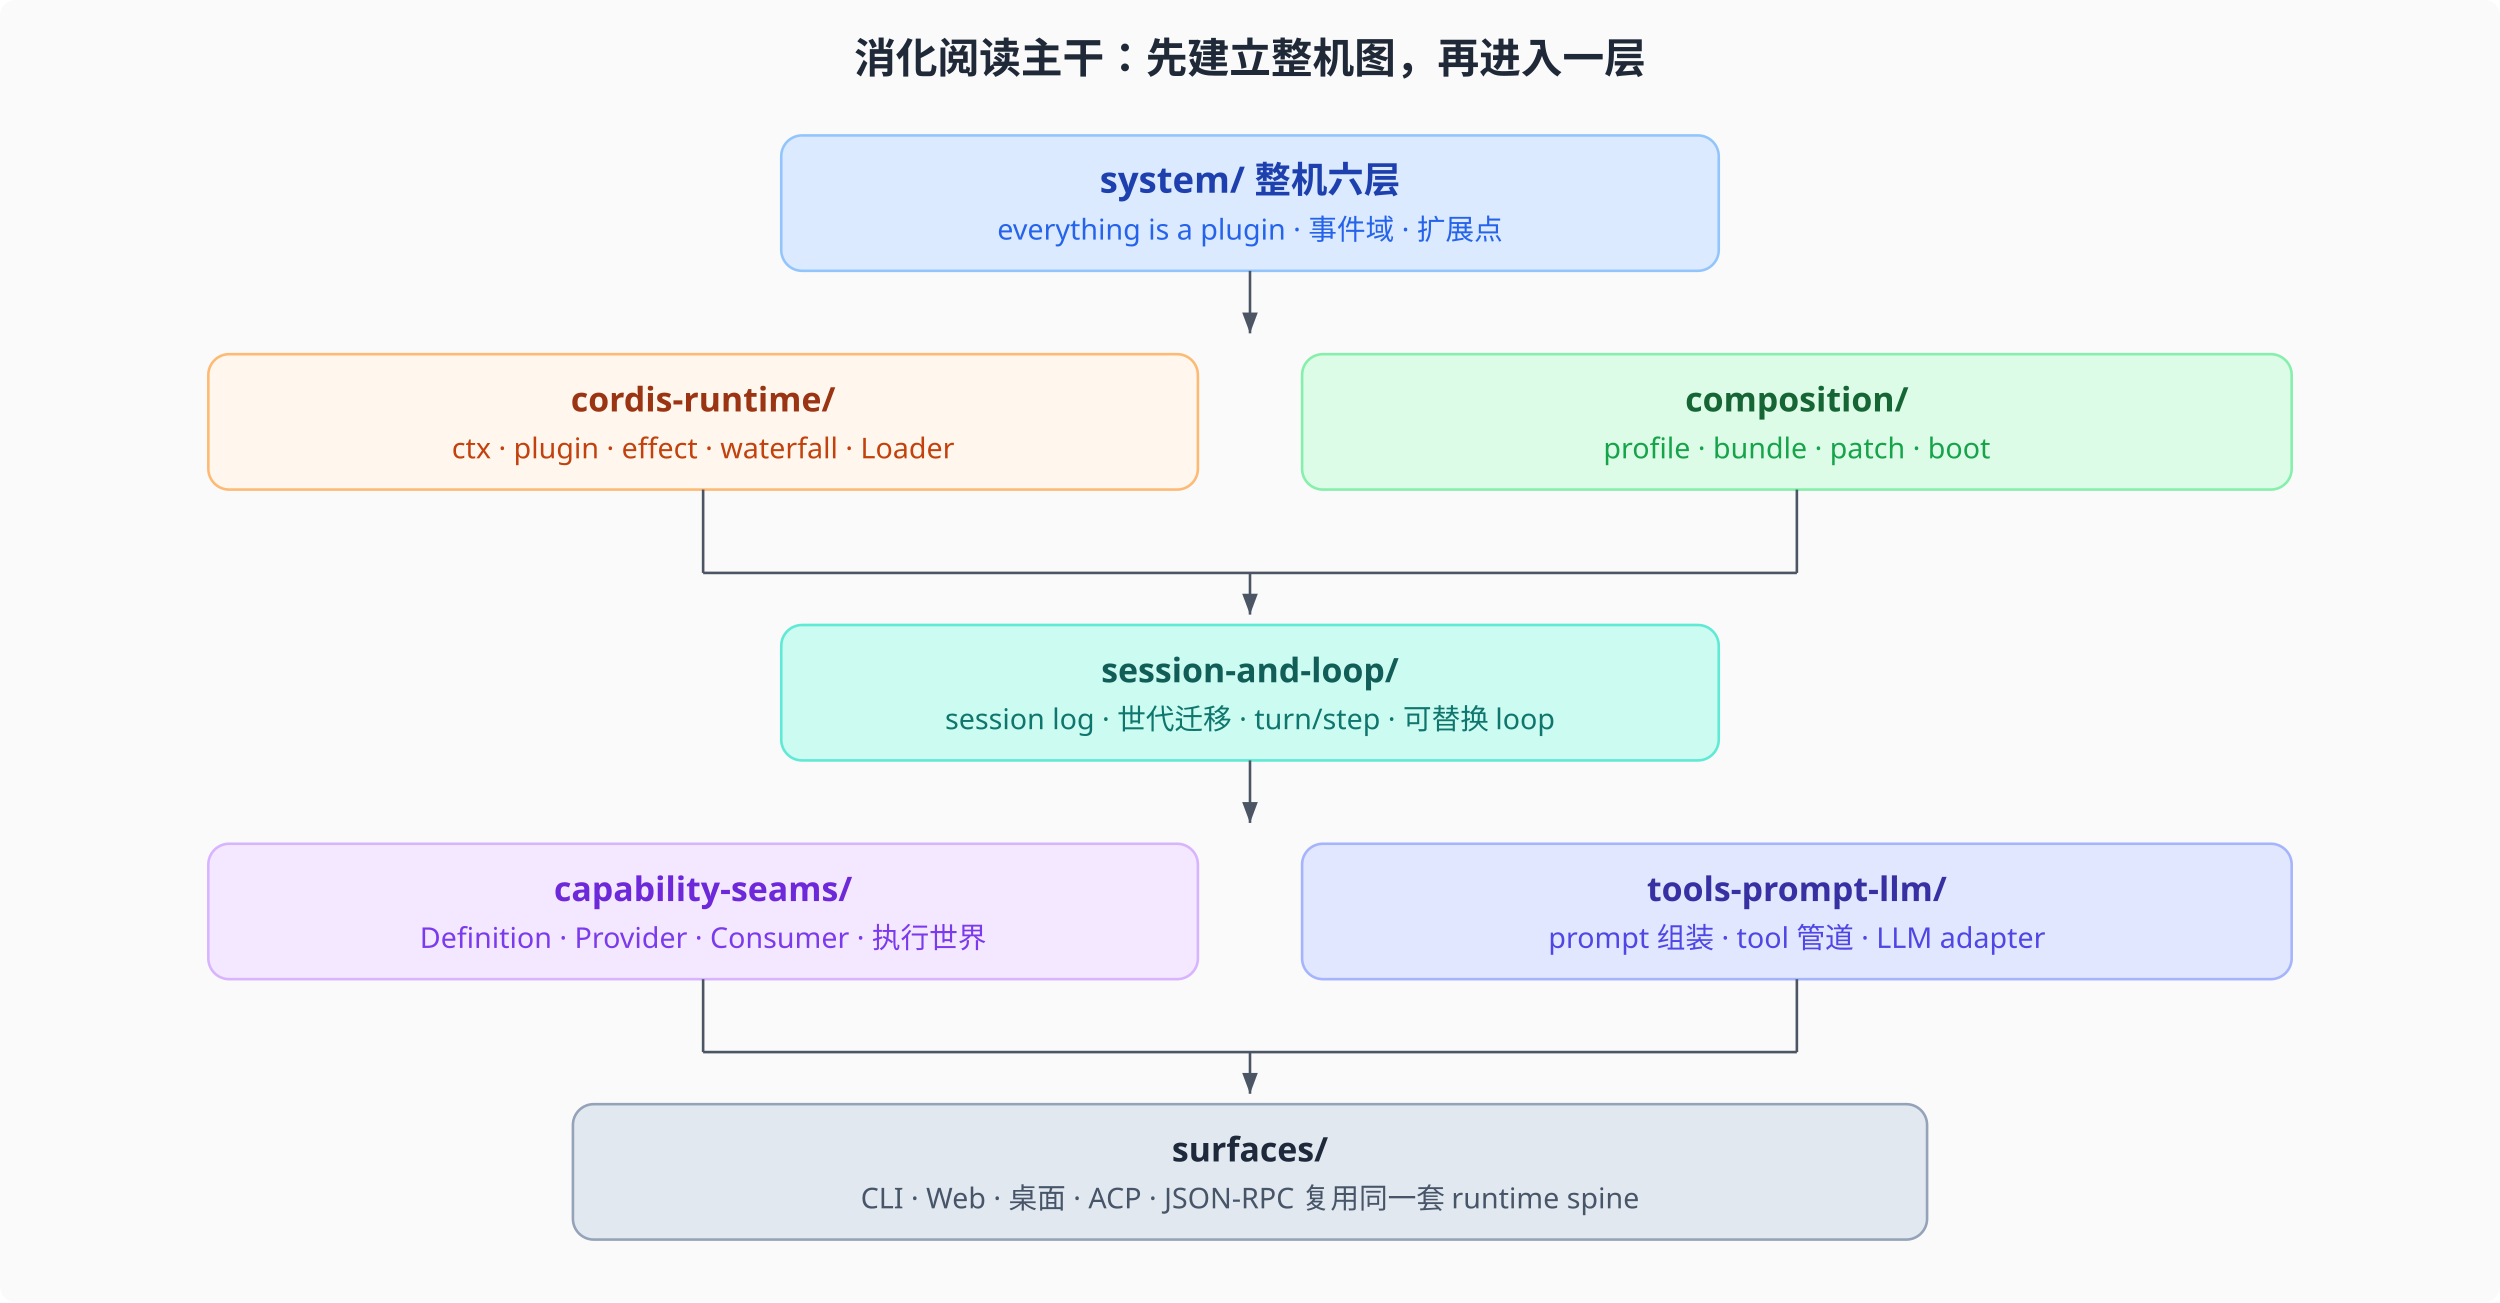
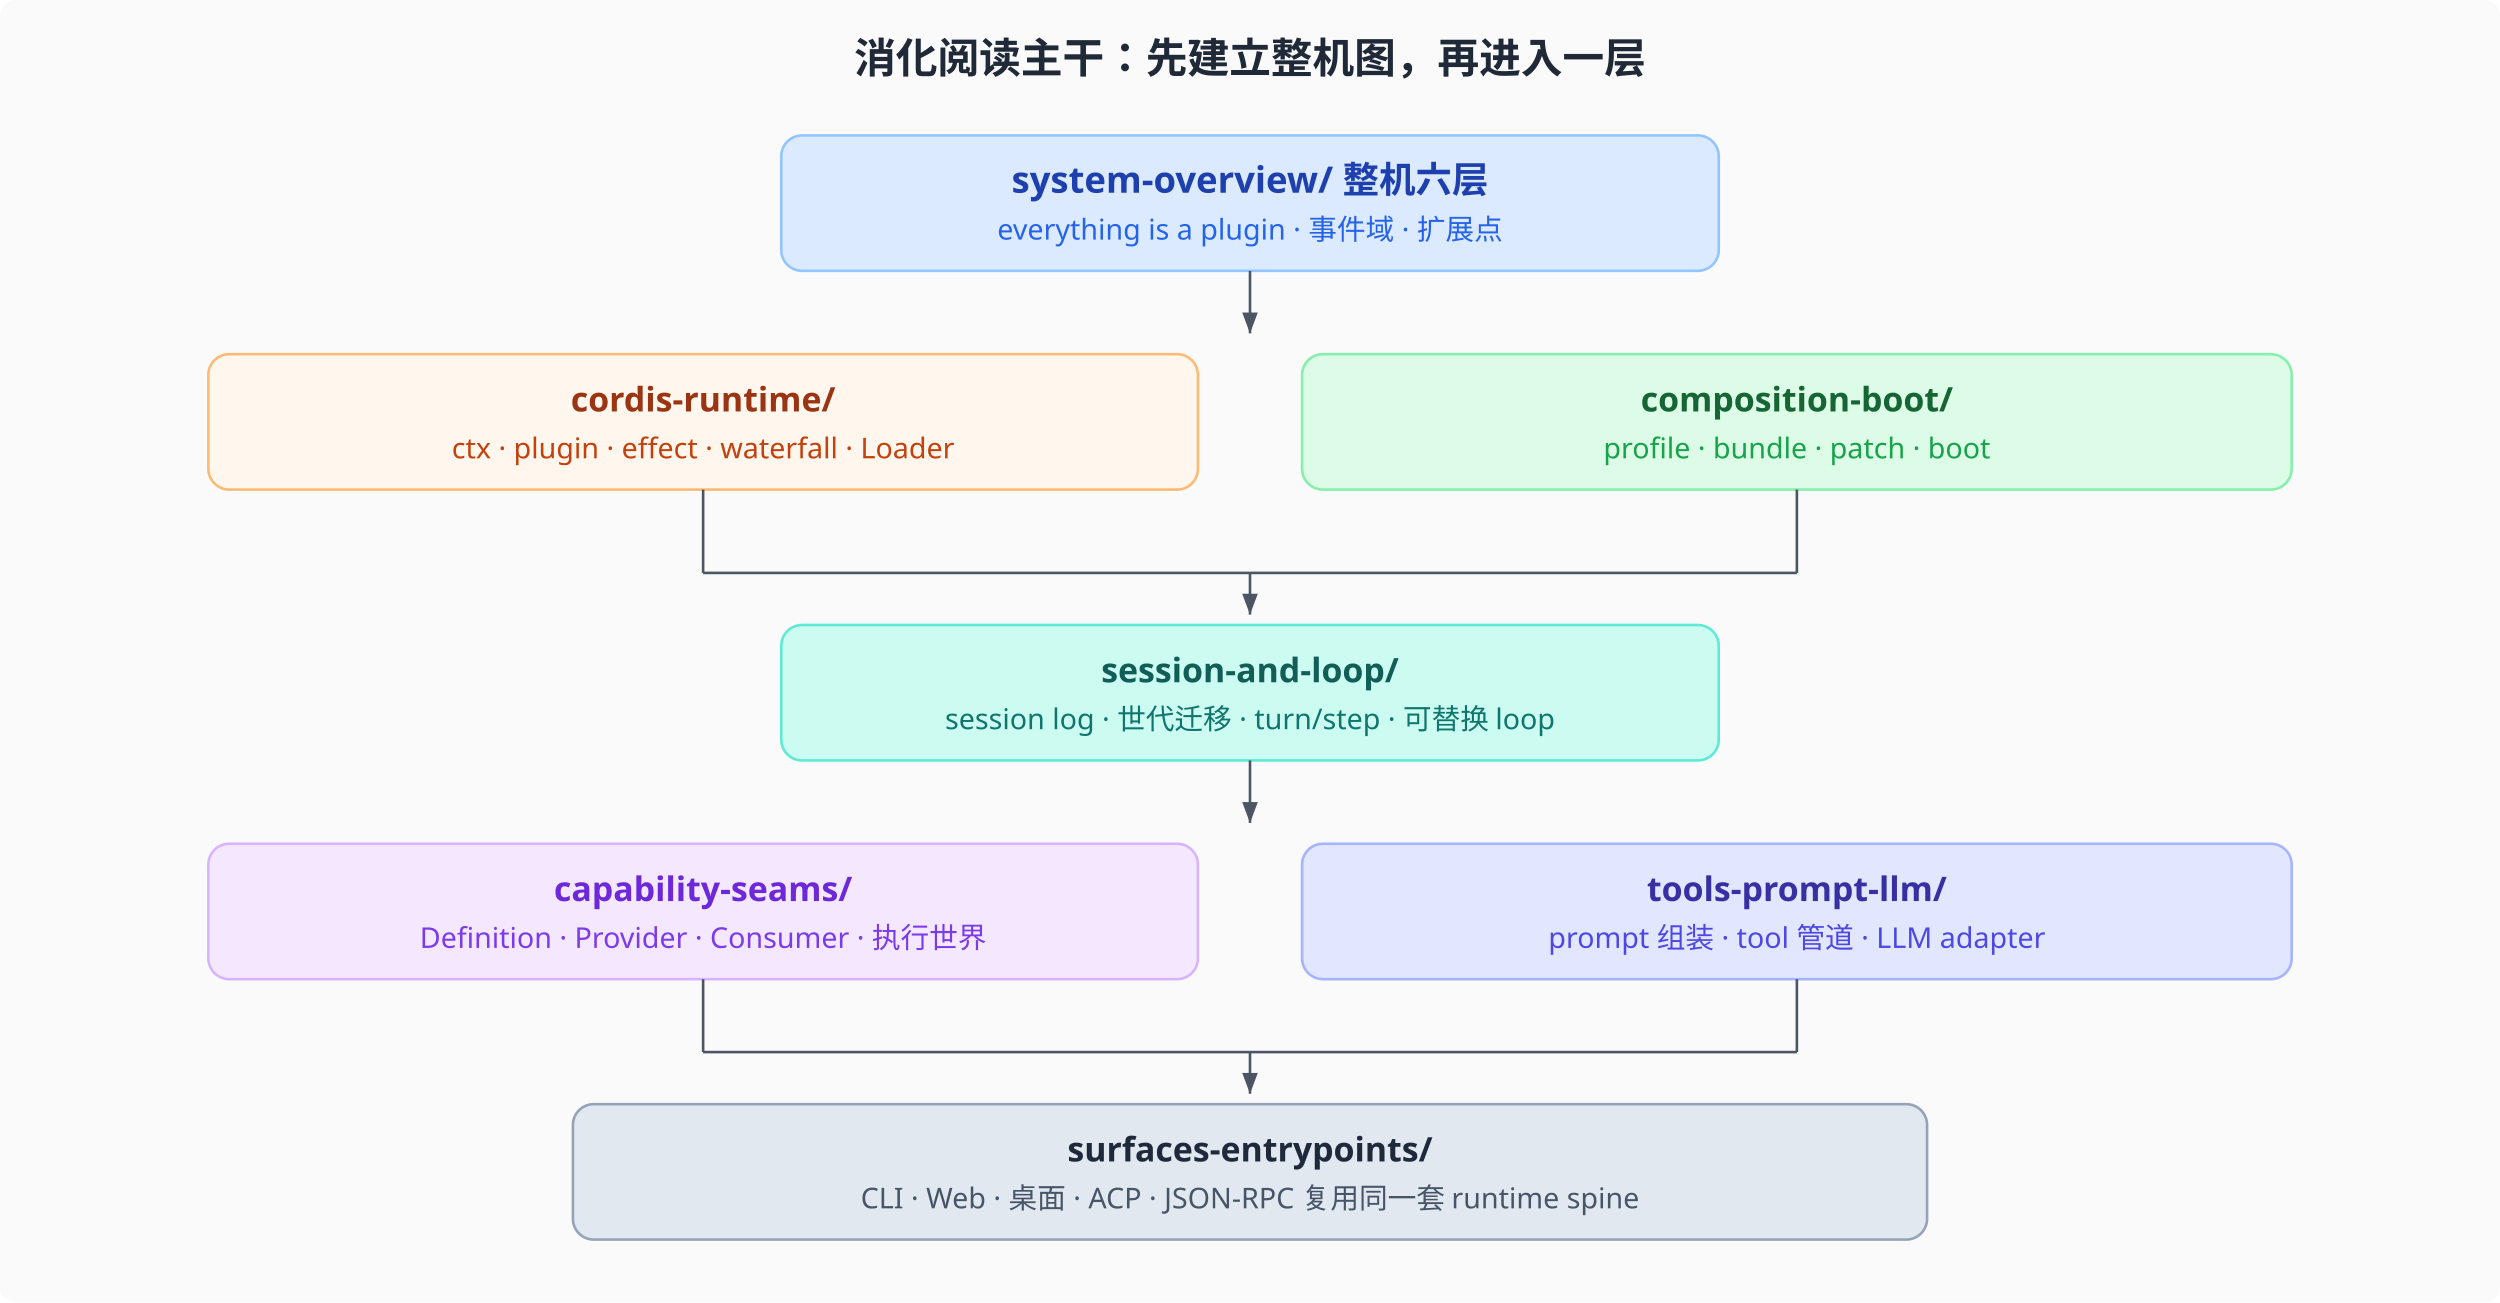
<svg xmlns="http://www.w3.org/2000/svg" viewBox="0 0 960 500" font-family="system-ui, sans-serif" font-size="12">
  <defs>
    <marker id="tarr" markerWidth="8" markerHeight="6" refX="8" refY="3" orient="auto">
      <path d="M0,0 L8,3 L0,6 Z" fill="#4b5563" />
    </marker>
  </defs>
  <rect width="960" height="500" fill="#fafafa" rx="6" />
  <text x="480" y="28" text-anchor="middle" font-size="16" font-weight="700" fill="#1f2937">消化阅读主干：先建立整机图，再进入一层</text>
  <rect x="300" y="52" width="360" height="52" rx="8" fill="#dbeafe" stroke="#93c5fd" />
-   <text x="480" y="74" text-anchor="middle" font-size="14" font-weight="700" fill="#1e40af">system/  整机六层</text>
+   <text x="480" y="74" text-anchor="middle" font-size="14" font-weight="700" fill="#1e40af">system-overview/  整机六层</text>
  <text x="480" y="92" text-anchor="middle" font-size="11" fill="#2563eb">everything is a plugin · 事件域 · 扩展点</text>
  <line x1="480" y1="104" x2="480" y2="128" stroke="#4b5563" marker-end="url(#tarr)" />
  <rect x="80" y="136" width="380" height="52" rx="8" fill="#fff7ed" stroke="#fdba74" />
  <text x="270" y="158" text-anchor="middle" font-size="13" font-weight="700" fill="#9a3412">cordis-runtime/</text>
  <text x="270" y="176" text-anchor="middle" font-size="11" fill="#c2410c">ctx · plugin · effect · waterfall · Loader</text>
  <rect x="500" y="136" width="380" height="52" rx="8" fill="#dcfce7" stroke="#86efac" />
-   <text x="690" y="158" text-anchor="middle" font-size="13" font-weight="700" fill="#166534">composition/</text>
+   <text x="690" y="158" text-anchor="middle" font-size="13" font-weight="700" fill="#166534">composition-boot/</text>
  <text x="690" y="176" text-anchor="middle" font-size="11" fill="#16a34a">profile · bundle · patch · boot</text>
  <line x1="270" y1="188" x2="270" y2="220" stroke="#4b5563" />
  <line x1="690" y1="188" x2="690" y2="220" stroke="#4b5563" />
  <line x1="270" y1="220" x2="690" y2="220" stroke="#4b5563" />
  <line x1="480" y1="220" x2="480" y2="236" stroke="#4b5563" marker-end="url(#tarr)" />
  <rect x="300" y="240" width="360" height="52" rx="8" fill="#ccfbf1" stroke="#5eead4" />
  <text x="480" y="262" text-anchor="middle" font-size="13" font-weight="700" fill="#115e59">session-and-loop/</text>
  <text x="480" y="280" text-anchor="middle" font-size="11" fill="#0f766e">session log · 世代迁移 · turn/step · 可替换 loop</text>
  <line x1="480" y1="292" x2="480" y2="316" stroke="#4b5563" marker-end="url(#tarr)" />
  <rect x="80" y="324" width="380" height="52" rx="8" fill="#f3e8ff" stroke="#d8b4fe" />
  <text x="270" y="346" text-anchor="middle" font-size="13" font-weight="700" fill="#6d28d9">capability-seams/</text>
  <text x="270" y="364" text-anchor="middle" font-size="11" fill="#7c3aed">Definition · Provider · Consumer · 执行世界</text>
  <rect x="500" y="324" width="380" height="52" rx="8" fill="#e0e7ff" stroke="#a5b4fc" />
  <text x="690" y="346" text-anchor="middle" font-size="13" font-weight="700" fill="#3730a3">tools-prompt-llm/</text>
  <text x="690" y="364" text-anchor="middle" font-size="11" fill="#4f46e5">prompt 组装 · tool 管道 · LLM adapter</text>
  <line x1="270" y1="376" x2="270" y2="404" stroke="#4b5563" />
  <line x1="690" y1="376" x2="690" y2="404" stroke="#4b5563" />
  <line x1="270" y1="404" x2="690" y2="404" stroke="#4b5563" />
  <line x1="480" y1="404" x2="480" y2="420" stroke="#4b5563" marker-end="url(#tarr)" />
  <rect x="220" y="424" width="520" height="52" rx="8" fill="#e2e8f0" stroke="#94a3b8" />
-   <text x="480" y="446" text-anchor="middle" font-size="13" font-weight="700" fill="#1e293b">surfaces/</text>
+   <text x="480" y="446" text-anchor="middle" font-size="13" font-weight="700" fill="#1e293b">surfaces-entrypoints/</text>
  <text x="480" y="464" text-anchor="middle" font-size="11" fill="#475569">CLI · Web · 桌面 · ACP · JSON-RPC 复用同一套 runtime spine</text>
</svg>
